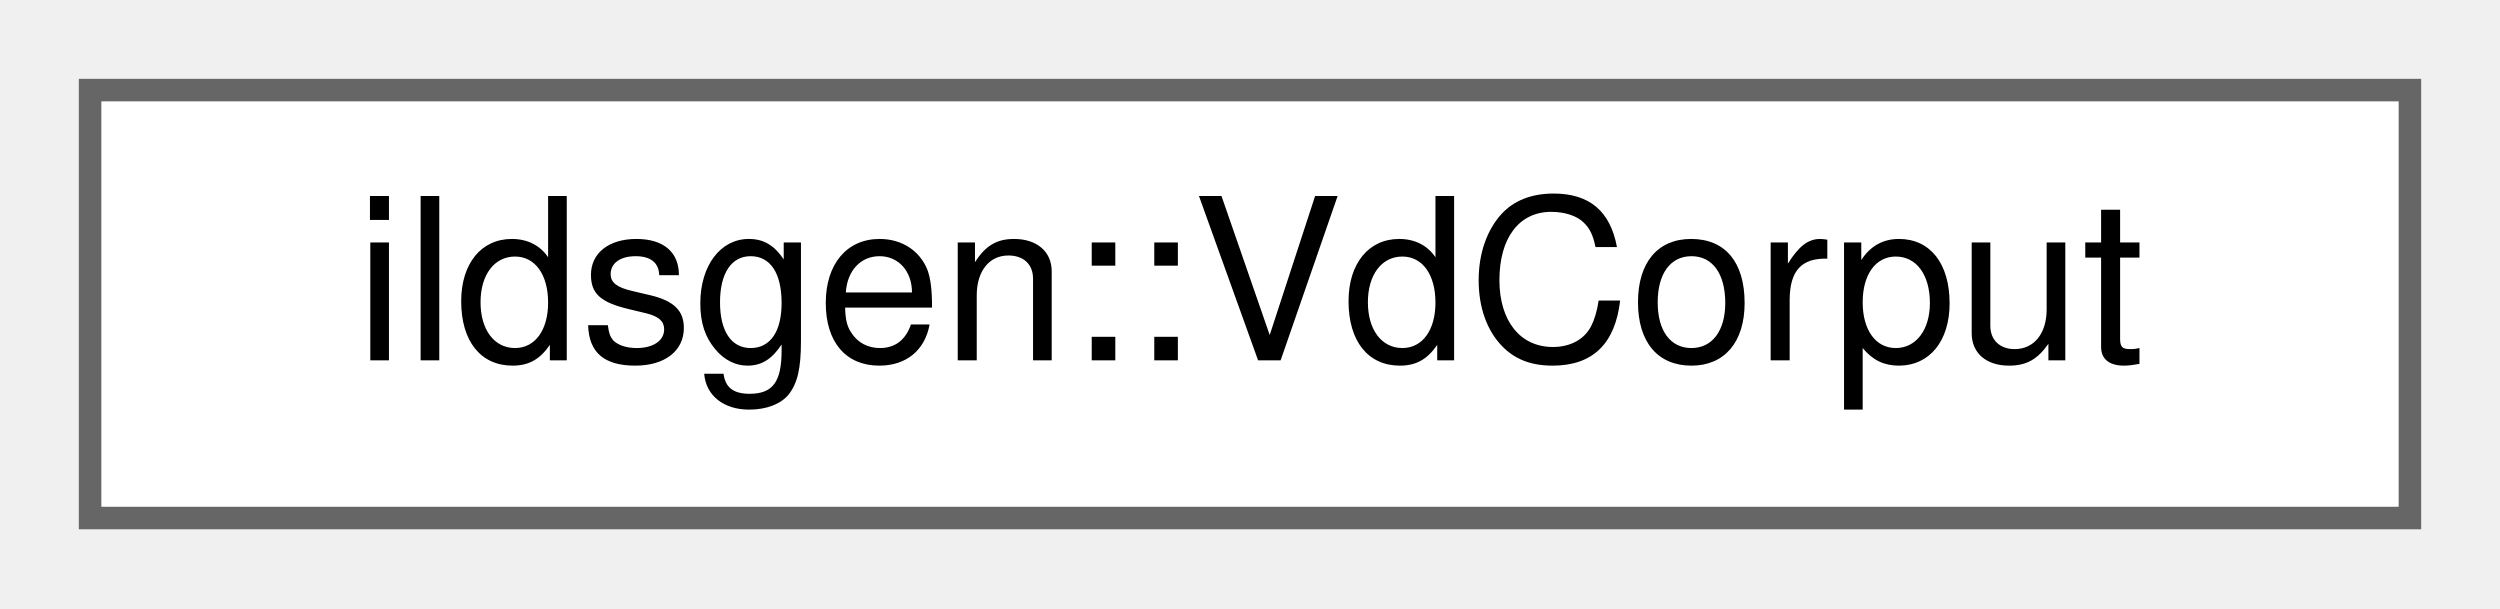
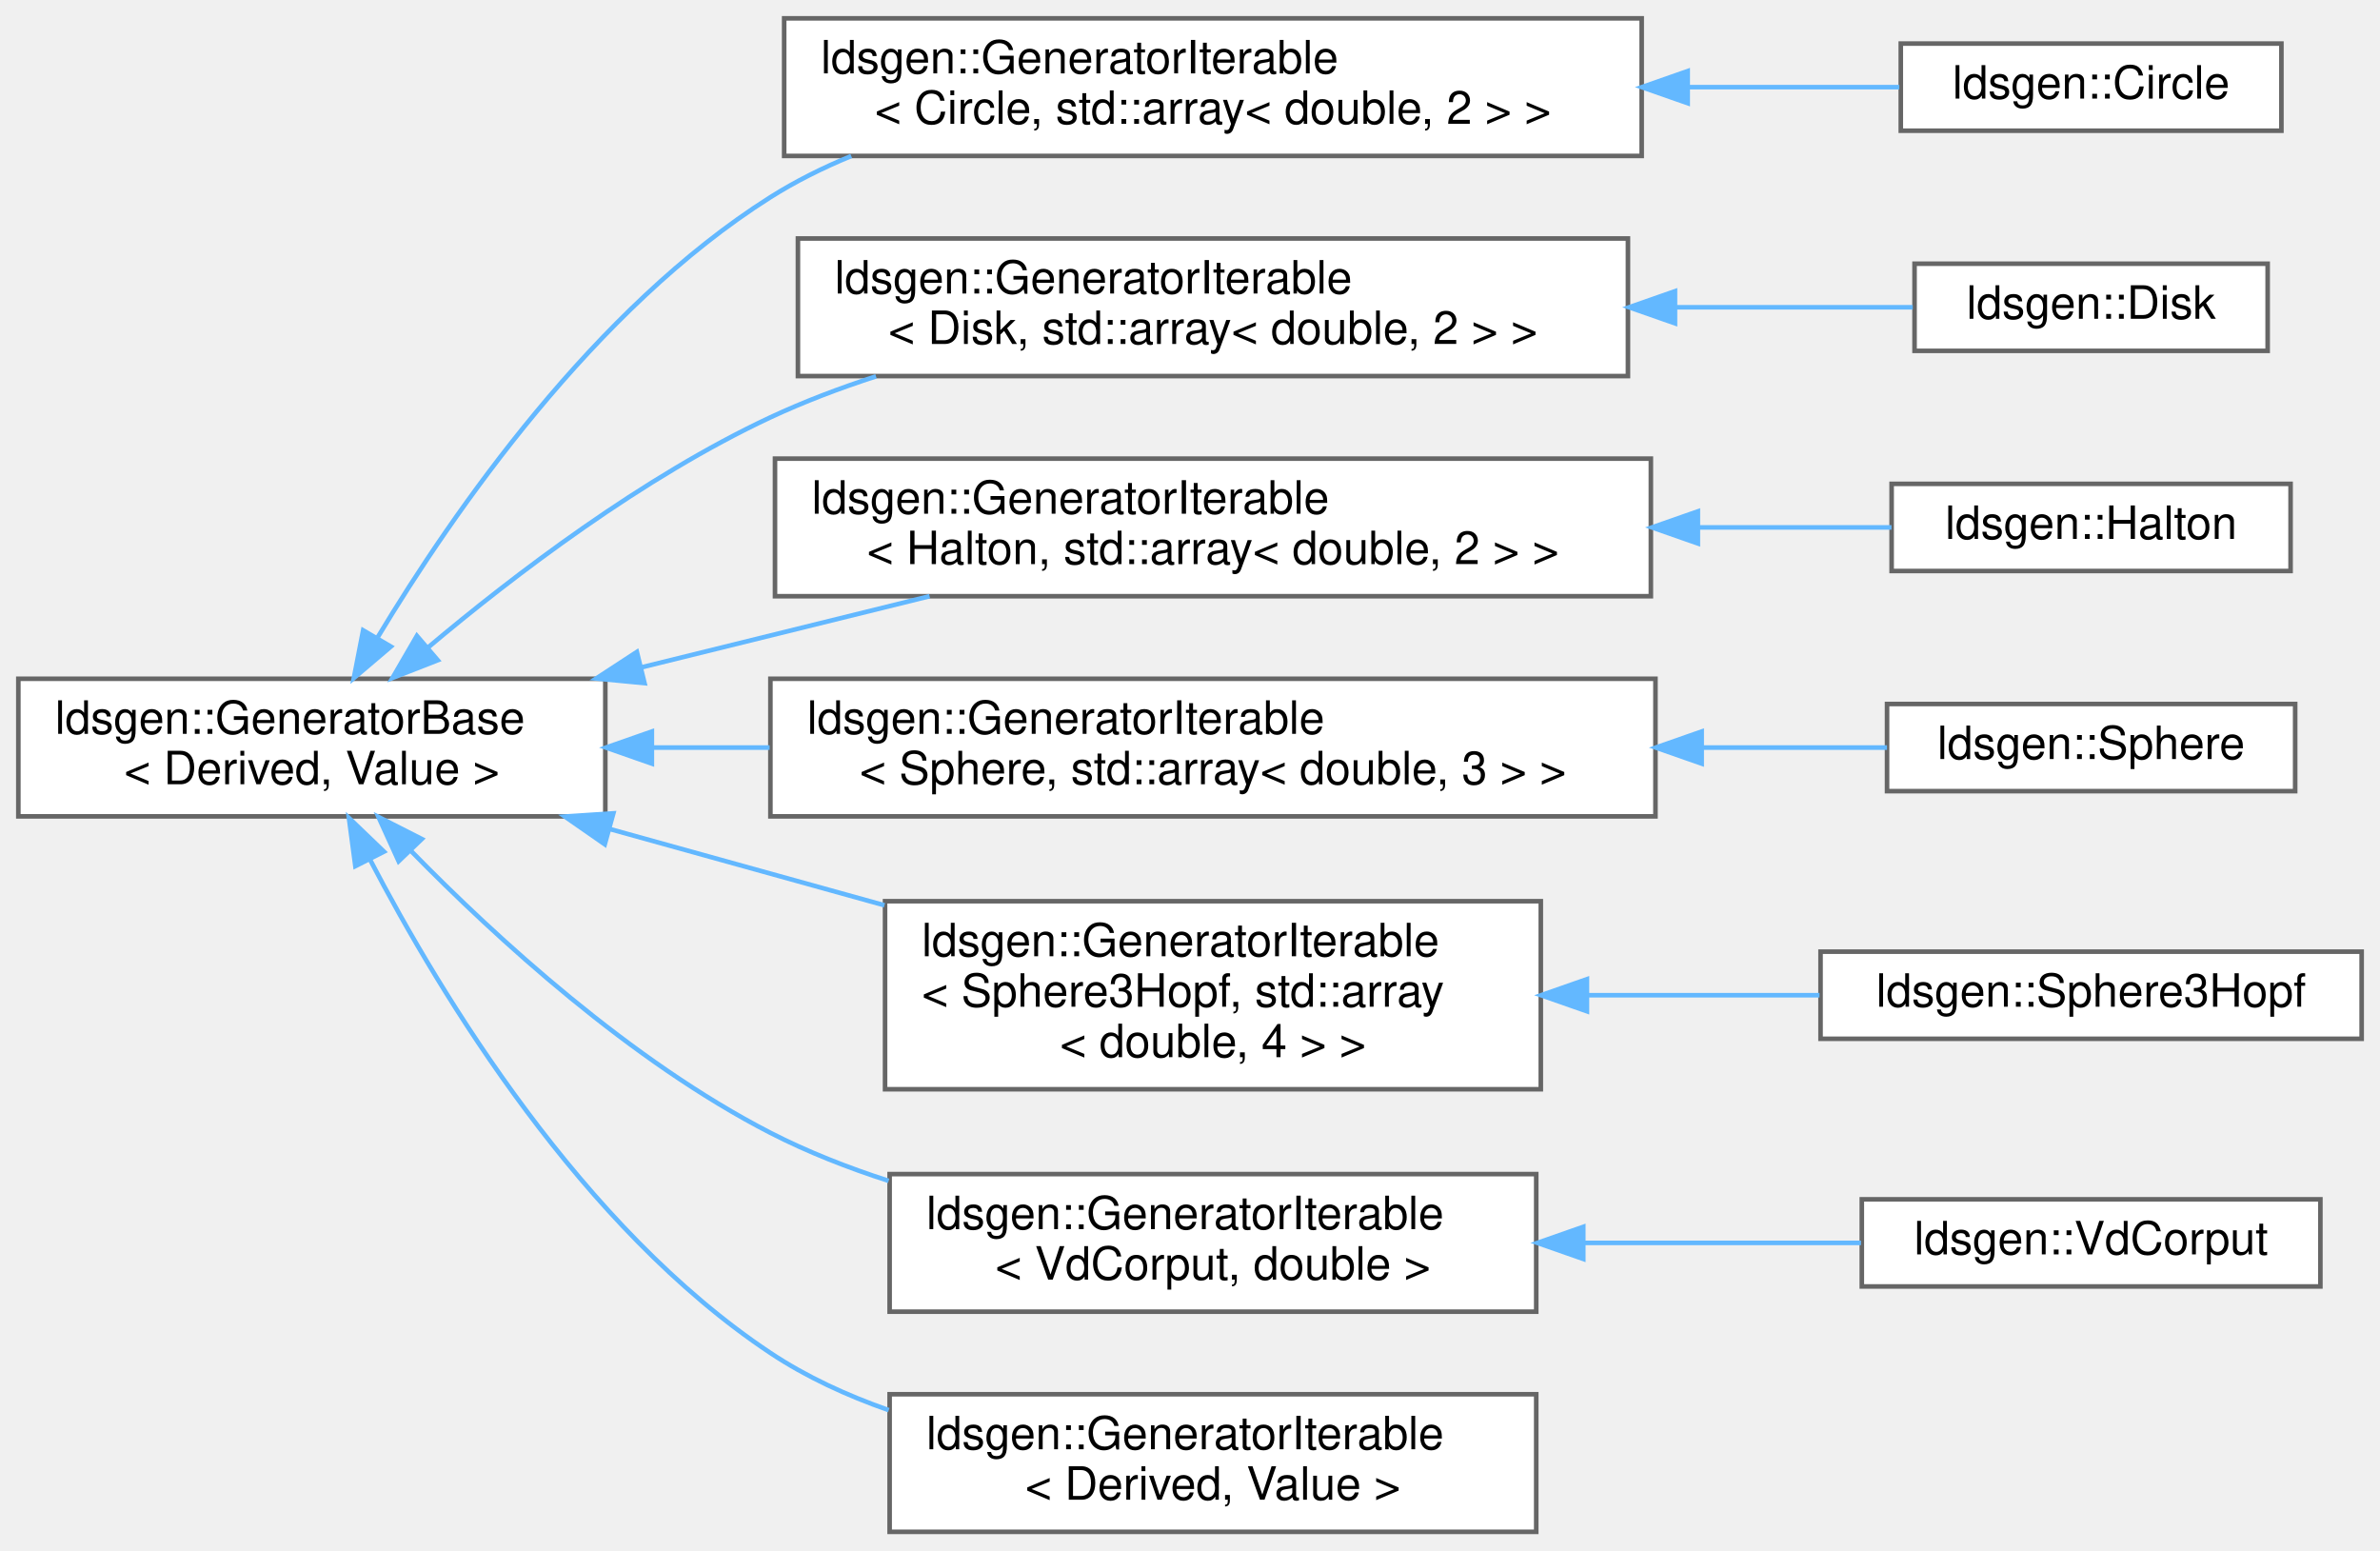
- <svg xmlns="http://www.w3.org/2000/svg" xmlns:xlink="http://www.w3.org/1999/xlink" width="111pt" height="27pt" viewBox="0.00 0.00 111.00 27.00">
-   <g id="graph0" class="graph" transform="scale(1 1) rotate(0) translate(4 23)">
+ <svg xmlns="http://www.w3.org/2000/svg" xmlns:xlink="http://www.w3.org/1999/xlink" width="519pt" height="338pt" viewBox="0.00 0.00 519.00 338.00">
+   <g id="graph0" class="graph" transform="scale(1 1) rotate(0) translate(4 334)">
    <g id="Node000000" class="node">
      <g id="a_Node000000">
-         <a xlink:href="classildsgen_1_1VdCorput.html" target="_top" xlink:title="Van der Corput sequence generator.">
-           <polygon fill="white" stroke="#666666" points="103,-19 0,-19 0,0 103,0 103,-19" />
-           <text text-anchor="middle" x="51.5" y="-7" font-family="Helvetica,sans-Serif" font-size="10.00">ildsgen::VdCorput</text>
+         <a xlink:href="classldsgen_1_1GeneratorBase.html" target="_top" xlink:title="CRTP base implementing the sequence generator protocol.">
+           <polygon fill="white" stroke="#666666" points="128,-186 0,-186 0,-156 128,-156 128,-186" />
+           <text text-anchor="start" x="8" y="-174" font-family="Helvetica,sans-Serif" font-size="10.00">ldsgen::GeneratorBase</text>
+           <text text-anchor="middle" x="64" y="-163" font-family="Helvetica,sans-Serif" font-size="10.00">&lt; Derived, Value &gt;</text>
+         </a>
+       </g>
+     </g>
+     <g id="Node000001" class="node">
+       <g id="a_Node000001">
+         <a xlink:href="classldsgen_1_1GeneratorIterable.html" target="_top" xlink:title=" ">
+           <polygon fill="white" stroke="#666666" points="354,-330 167,-330 167,-300 354,-300 354,-330" />
+           <text text-anchor="start" x="175" y="-318" font-family="Helvetica,sans-Serif" font-size="10.00">ldsgen::GeneratorIterable</text>
+           <text text-anchor="middle" x="260.5" y="-307" font-family="Helvetica,sans-Serif" font-size="10.00">&lt; Circle, std::array&lt; double, 2 &gt; &gt;</text>
+         </a>
+       </g>
+     </g>
+     <g id="edge1_Node000000_Node000001" class="edge">
+       <g id="a_edge1_Node000000_Node000001">
+         <a xlink:title=" ">
+           <path fill="none" stroke="#63b8ff" d="M78.4,-195.11C94.93,-222.56 125.6,-266.73 164,-291 169.49,-294.47 175.46,-297.44 181.63,-299.98" />
+           <polygon fill="#63b8ff" stroke="#63b8ff" points="81.23,-193.02 73.16,-186.16 75.19,-196.56 81.23,-193.02" />
+         </a>
+       </g>
+     </g>
+     <g id="Node000003" class="node">
+       <g id="a_Node000003">
+         <a xlink:href="classldsgen_1_1GeneratorIterable.html" target="_top" xlink:title=" ">
+           <polygon fill="white" stroke="#666666" points="351,-282 170,-282 170,-252 351,-252 351,-282" />
+           <text text-anchor="start" x="178" y="-270" font-family="Helvetica,sans-Serif" font-size="10.00">ldsgen::GeneratorIterable</text>
+           <text text-anchor="middle" x="260.5" y="-259" font-family="Helvetica,sans-Serif" font-size="10.00">&lt; Disk, std::array&lt; double, 2 &gt; &gt;</text>
+         </a>
+       </g>
+     </g>
+     <g id="edge3_Node000000_Node000003" class="edge">
+       <g id="a_edge3_Node000000_Node000003">
+         <a xlink:title=" ">
+           <path fill="none" stroke="#63b8ff" d="M89.2,-192.71C108.27,-208.76 136.21,-230 164,-243 171.28,-246.4 179.1,-249.37 187.03,-251.94" />
+           <polygon fill="#63b8ff" stroke="#63b8ff" points="91.46,-190.05 81.59,-186.19 86.91,-195.36 91.46,-190.05" />
+         </a>
+       </g>
+     </g>
+     <g id="Node000005" class="node">
+       <g id="a_Node000005">
+         <a xlink:href="classldsgen_1_1GeneratorIterable.html" target="_top" xlink:title=" ">
+           <polygon fill="white" stroke="#666666" points="356,-234 165,-234 165,-204 356,-204 356,-234" />
+           <text text-anchor="start" x="173" y="-222" font-family="Helvetica,sans-Serif" font-size="10.00">ldsgen::GeneratorIterable</text>
+           <text text-anchor="middle" x="260.5" y="-211" font-family="Helvetica,sans-Serif" font-size="10.00">&lt; Halton, std::array&lt; double, 2 &gt; &gt;</text>
+         </a>
+       </g>
+     </g>
+     <g id="edge5_Node000000_Node000005" class="edge">
+       <g id="a_edge5_Node000000_Node000005">
+         <a xlink:title=" ">
+           <path fill="none" stroke="#63b8ff" d="M135.96,-188.51C156.53,-193.59 178.81,-199.09 198.71,-204" />
+           <polygon fill="#63b8ff" stroke="#63b8ff" points="136.55,-185.05 126.01,-186.06 134.88,-191.85 136.55,-185.05" />
+         </a>
+       </g>
+     </g>
+     <g id="Node000007" class="node">
+       <g id="a_Node000007">
+         <a xlink:href="classldsgen_1_1GeneratorIterable.html" target="_top" xlink:title=" ">
+           <polygon fill="white" stroke="#666666" points="357,-186 164,-186 164,-156 357,-156 357,-186" />
+           <text text-anchor="start" x="172" y="-174" font-family="Helvetica,sans-Serif" font-size="10.00">ldsgen::GeneratorIterable</text>
+           <text text-anchor="middle" x="260.5" y="-163" font-family="Helvetica,sans-Serif" font-size="10.00">&lt; Sphere, std::array&lt; double, 3 &gt; &gt;</text>
+         </a>
+       </g>
+     </g>
+     <g id="edge7_Node000000_Node000007" class="edge">
+       <g id="a_edge7_Node000000_Node000007">
+         <a xlink:title=" ">
+           <path fill="none" stroke="#63b8ff" d="M138.22,-171C146.59,-171 155.22,-171 163.83,-171" />
+           <polygon fill="#63b8ff" stroke="#63b8ff" points="138.15,-167.5 128.15,-171 138.15,-174.5 138.15,-167.5" />
+         </a>
+       </g>
+     </g>
+     <g id="Node000009" class="node">
+       <g id="a_Node000009">
+         <a xlink:href="classldsgen_1_1GeneratorIterable.html" target="_top" xlink:title=" ">
+           <polygon fill="white" stroke="#666666" points="332,-137.5 189,-137.5 189,-96.5 332,-96.5 332,-137.5" />
+           <text text-anchor="start" x="197" y="-125.5" font-family="Helvetica,sans-Serif" font-size="10.00">ldsgen::GeneratorIterable</text>
+           <text text-anchor="start" x="197" y="-114.5" font-family="Helvetica,sans-Serif" font-size="10.00">&lt; Sphere3Hopf, std::array</text>
+           <text text-anchor="middle" x="260.5" y="-103.5" font-family="Helvetica,sans-Serif" font-size="10.00">&lt; double, 4 &gt; &gt;</text>
+         </a>
+       </g>
+     </g>
+     <g id="edge9_Node000000_Node000009" class="edge">
+       <g id="a_edge9_Node000000_Node000009">
+         <a xlink:title=" ">
+           <path fill="none" stroke="#63b8ff" d="M129.01,-153.23C148.17,-147.91 169.3,-142.04 188.87,-136.61" />
+           <polygon fill="#63b8ff" stroke="#63b8ff" points="127.88,-149.91 119.18,-155.96 129.75,-156.66 127.88,-149.91" />
+         </a>
+       </g>
+     </g>
+     <g id="Node000011" class="node">
+       <g id="a_Node000011">
+         <a xlink:href="classldsgen_1_1GeneratorIterable.html" target="_top" xlink:title=" ">
+           <polygon fill="white" stroke="#666666" points="331,-78 190,-78 190,-48 331,-48 331,-78" />
+           <text text-anchor="start" x="198" y="-66" font-family="Helvetica,sans-Serif" font-size="10.00">ldsgen::GeneratorIterable</text>
+           <text text-anchor="middle" x="260.5" y="-55" font-family="Helvetica,sans-Serif" font-size="10.00">&lt; VdCorput, double &gt;</text>
+         </a>
+       </g>
+     </g>
+     <g id="edge11_Node000000_Node000011" class="edge">
+       <g id="a_edge11_Node000000_Node000011">
+         <a xlink:title=" ">
+           <path fill="none" stroke="#63b8ff" d="M85.64,-148.45C104.32,-129.36 133.52,-102.67 164,-87 172.06,-82.86 180.87,-79.4 189.79,-76.52" />
+           <polygon fill="#63b8ff" stroke="#63b8ff" points="82.93,-146.22 78.54,-155.86 87.98,-151.06 82.93,-146.22" />
+         </a>
+       </g>
+     </g>
+     <g id="Node000013" class="node">
+       <g id="a_Node000013">
+         <a xlink:href="classldsgen_1_1GeneratorIterable.html" target="_top" xlink:title="CRTP mixin adding STL iterator support to a GeneratorBase.">
+           <polygon fill="white" stroke="#666666" points="331,-30 190,-30 190,0 331,0 331,-30" />
+           <text text-anchor="start" x="198" y="-18" font-family="Helvetica,sans-Serif" font-size="10.00">ldsgen::GeneratorIterable</text>
+           <text text-anchor="middle" x="260.5" y="-7" font-family="Helvetica,sans-Serif" font-size="10.00">&lt; Derived, Value &gt;</text>
+         </a>
+       </g>
+     </g>
+     <g id="edge13_Node000000_Node000013" class="edge">
+       <g id="a_edge13_Node000000_Node000013">
+         <a xlink:title=" ">
+           <path fill="none" stroke="#63b8ff" d="M76.63,-146.68C92.26,-116.69 122.89,-66.33 164,-39 171.83,-33.79 180.7,-29.72 189.81,-26.53" />
+           <polygon fill="#63b8ff" stroke="#63b8ff" points="73.49,-145.15 72.09,-155.65 79.73,-148.31 73.49,-145.15" />
+         </a>
+       </g>
+     </g>
+     <g id="Node000002" class="node">
+       <g id="a_Node000002">
+         <a xlink:href="classldsgen_1_1Circle.html" target="_top" xlink:title="Circle sequence generator.">
+           <polygon fill="white" stroke="#666666" points="493.5,-324.5 410.5,-324.5 410.5,-305.5 493.5,-305.5 493.5,-324.5" />
+           <text text-anchor="middle" x="452" y="-312.5" font-family="Helvetica,sans-Serif" font-size="10.00">ldsgen::Circle</text>
+         </a>
+       </g>
+     </g>
+     <g id="edge2_Node000001_Node000002" class="edge">
+       <g id="a_edge2_Node000001_Node000002">
+         <a xlink:title=" ">
+           <path fill="none" stroke="#63b8ff" d="M364.2,-315C380.49,-315 396.46,-315 410.18,-315" />
+           <polygon fill="#63b8ff" stroke="#63b8ff" points="364.03,-311.5 354.03,-315 364.03,-318.5 364.03,-311.5" />
+         </a>
+       </g>
+     </g>
+     <g id="Node000004" class="node">
+       <g id="a_Node000004">
+         <a xlink:href="classldsgen_1_1Disk.html" target="_top" xlink:title="Disk sequence generator.">
+           <polygon fill="white" stroke="#666666" points="490.5,-276.5 413.5,-276.5 413.5,-257.5 490.5,-257.5 490.5,-276.5" />
+           <text text-anchor="middle" x="452" y="-264.5" font-family="Helvetica,sans-Serif" font-size="10.00">ldsgen::Disk</text>
+         </a>
+       </g>
+     </g>
+     <g id="edge4_Node000003_Node000004" class="edge">
+       <g id="a_edge4_Node000003_Node000004">
+         <a xlink:title=" ">
+           <path fill="none" stroke="#63b8ff" d="M361.49,-267C379.89,-267 398.03,-267 413.11,-267" />
+           <polygon fill="#63b8ff" stroke="#63b8ff" points="361.26,-263.5 351.26,-267 361.26,-270.5 361.26,-263.5" />
+         </a>
+       </g>
+     </g>
+     <g id="Node000006" class="node">
+       <g id="a_Node000006">
+         <a xlink:href="classldsgen_1_1Halton.html" target="_top" xlink:title="Halton sequence generator.">
+           <polygon fill="white" stroke="#666666" points="495.5,-228.5 408.5,-228.5 408.5,-209.5 495.5,-209.5 495.5,-228.5" />
+           <text text-anchor="middle" x="452" y="-216.5" font-family="Helvetica,sans-Serif" font-size="10.00">ldsgen::Halton</text>
+         </a>
+       </g>
+     </g>
+     <g id="edge6_Node000005_Node000006" class="edge">
+       <g id="a_edge6_Node000005_Node000006">
+         <a xlink:title=" ">
+           <path fill="none" stroke="#63b8ff" d="M366.54,-219C381.34,-219 395.81,-219 408.47,-219" />
+           <polygon fill="#63b8ff" stroke="#63b8ff" points="366.25,-215.5 356.25,-219 366.25,-222.5 366.25,-215.5" />
+         </a>
+       </g>
+     </g>
+     <g id="Node000008" class="node">
+       <g id="a_Node000008">
+         <a xlink:href="classldsgen_1_1Sphere.html" target="_top" xlink:title="Sphere sequence generator.">
+           <polygon fill="white" stroke="#666666" points="496.5,-180.5 407.5,-180.5 407.5,-161.5 496.5,-161.5 496.5,-180.5" />
+           <text text-anchor="middle" x="452" y="-168.5" font-family="Helvetica,sans-Serif" font-size="10.00">ldsgen::Sphere</text>
+         </a>
+       </g>
+     </g>
+     <g id="edge8_Node000007_Node000008" class="edge">
+       <g id="a_edge8_Node000007_Node000008">
+         <a xlink:title=" ">
+           <path fill="none" stroke="#63b8ff" d="M367.41,-171C381.53,-171 395.32,-171 407.5,-171" />
+           <polygon fill="#63b8ff" stroke="#63b8ff" points="367.08,-167.5 357.08,-171 367.08,-174.5 367.08,-167.5" />
+         </a>
+       </g>
+     </g>
+     <g id="Node000010" class="node">
+       <g id="a_Node000010">
+         <a xlink:href="classldsgen_1_1Sphere3Hopf.html" target="_top" xlink:title="S(3) sequence generator by Hopf fibration.">
+           <polygon fill="white" stroke="#666666" points="511,-126.5 393,-126.5 393,-107.5 511,-107.5 511,-126.5" />
+           <text text-anchor="middle" x="452" y="-114.5" font-family="Helvetica,sans-Serif" font-size="10.00">ldsgen::Sphere3Hopf</text>
+         </a>
+       </g>
+     </g>
+     <g id="edge10_Node000009_Node000010" class="edge">
+       <g id="a_edge10_Node000009_Node000010">
+         <a xlink:title=" ">
+           <path fill="none" stroke="#63b8ff" d="M342.49,-117C359.39,-117 376.89,-117 392.77,-117" />
+           <polygon fill="#63b8ff" stroke="#63b8ff" points="342.06,-113.5 332.06,-117 342.06,-120.5 342.06,-113.5" />
+         </a>
+       </g>
+     </g>
+     <g id="Node000012" class="node">
+       <g id="a_Node000012">
+         <a xlink:href="classldsgen_1_1VdCorput.html" target="_top" xlink:title="Van der Corput sequence generator.">
+           <polygon fill="white" stroke="#666666" points="502,-72.5 402,-72.5 402,-53.5 502,-53.5 502,-72.5" />
+           <text text-anchor="middle" x="452" y="-60.5" font-family="Helvetica,sans-Serif" font-size="10.00">ldsgen::VdCorput</text>
+         </a>
+       </g>
+     </g>
+     <g id="edge12_Node000011_Node000012" class="edge">
+       <g id="a_edge12_Node000011_Node000012">
+         <a xlink:title=" ">
+           <path fill="none" stroke="#63b8ff" d="M341.53,-63C362,-63 383.42,-63 401.82,-63" />
+           <polygon fill="#63b8ff" stroke="#63b8ff" points="341.26,-59.5 331.26,-63 341.26,-66.5 341.26,-59.5" />
        </a>
      </g>
    </g>
  </g>
</svg>
